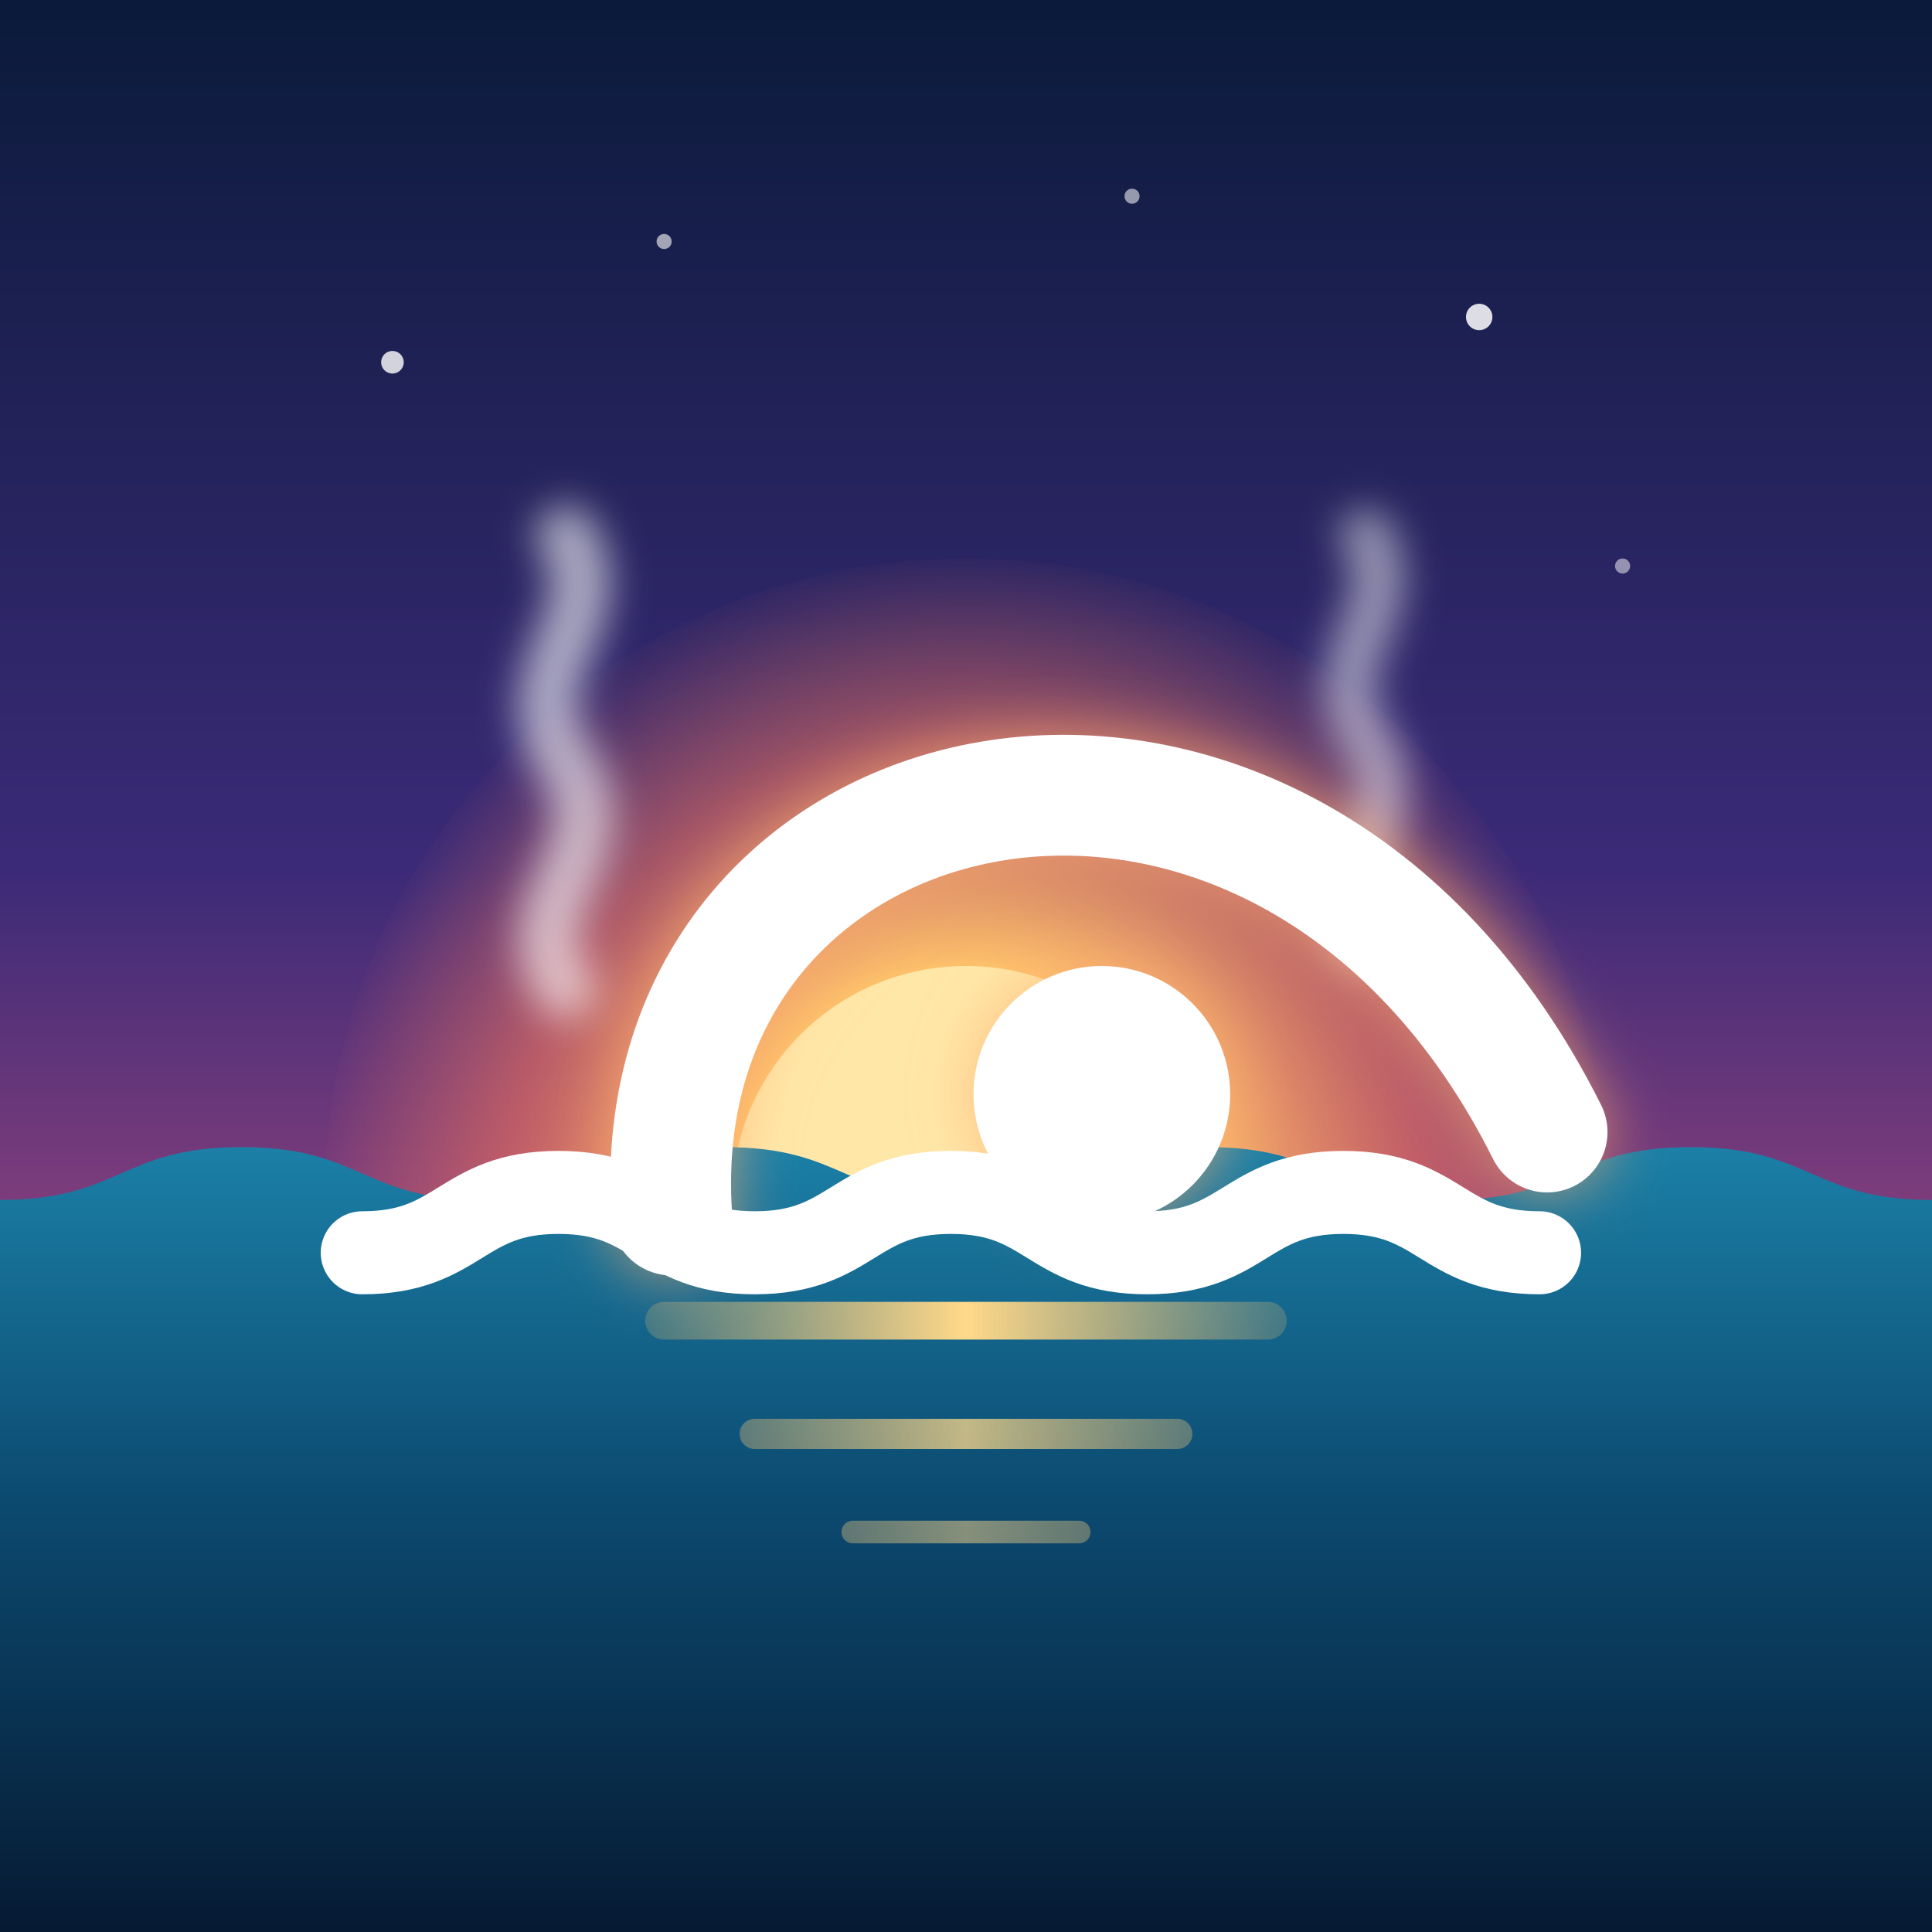
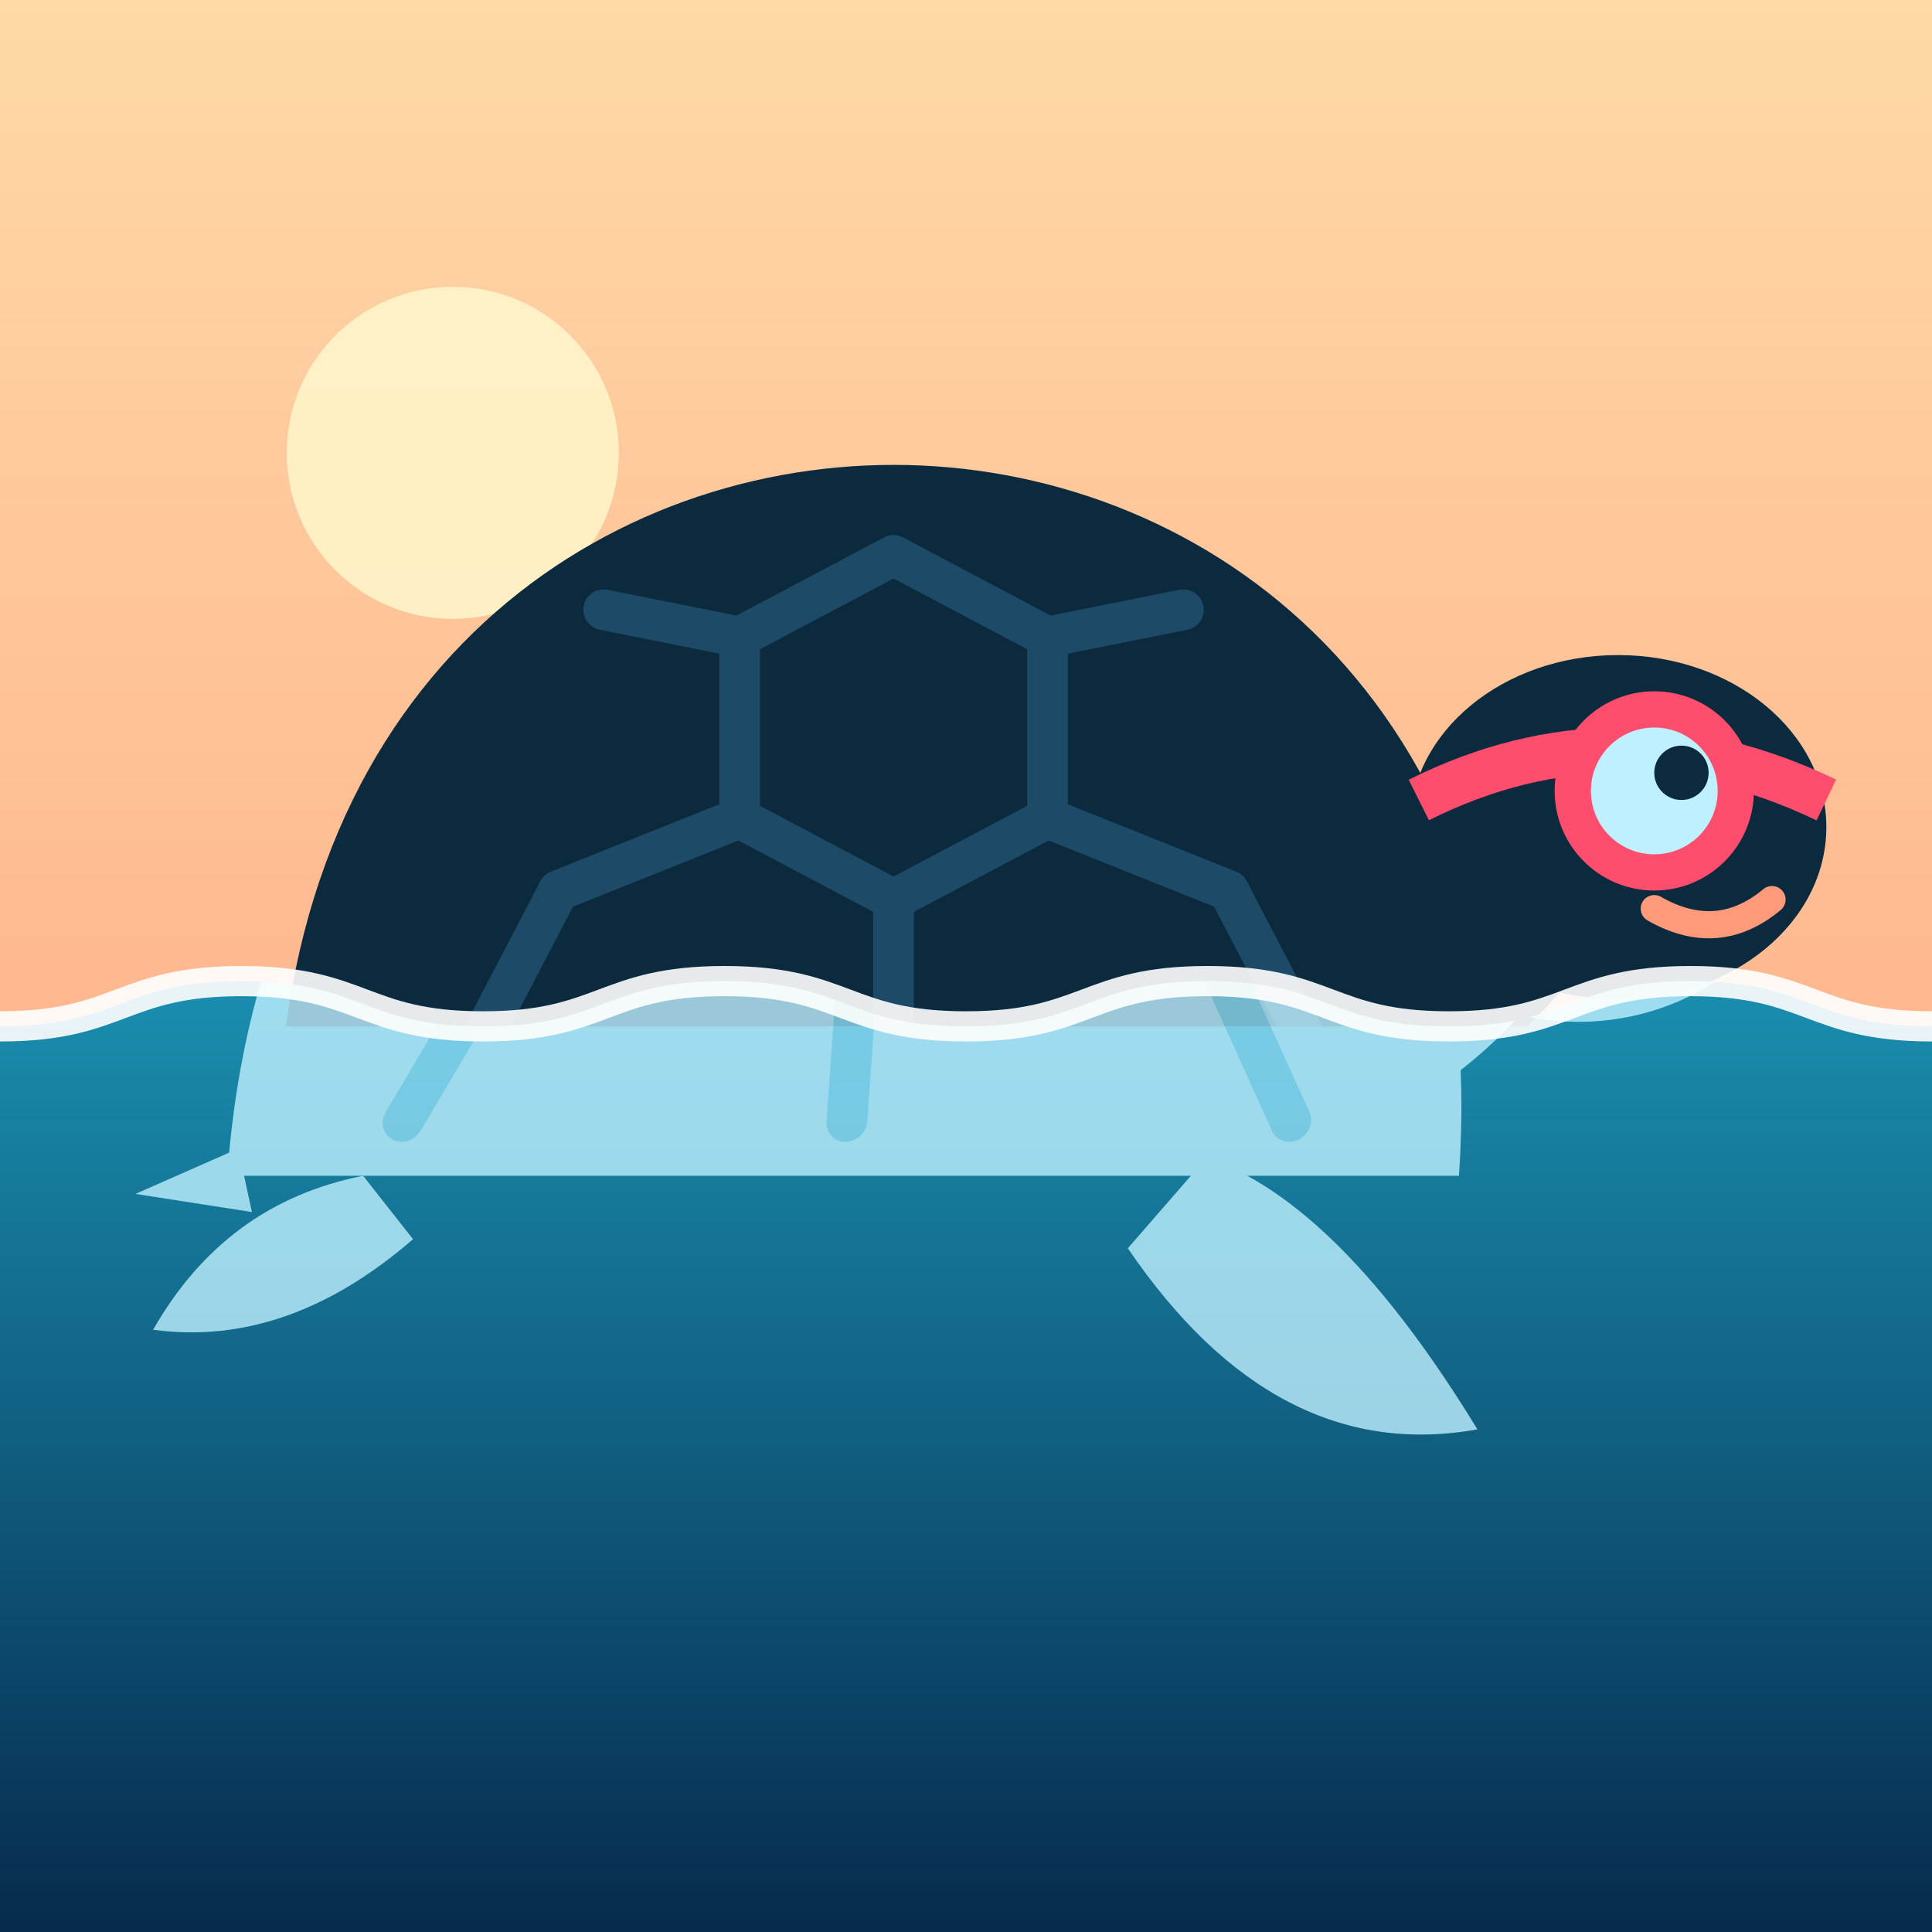
<svg xmlns="http://www.w3.org/2000/svg" viewBox="0 0 512 512">
  <defs>
    <linearGradient id="sky" x1="0" y1="0" x2="0" y2="1">
-       <stop offset="0" stop-color="#0a1a3a" />
-       <stop offset=".45" stop-color="#3b2a78" />
-       <stop offset=".8" stop-color="#c2507e" />
-       <stop offset="1" stop-color="#ff8a5c" />
+       <stop offset="0" stop-color="#ffd9a8" />
+       <stop offset="1" stop-color="#ff9a7a" />
    </linearGradient>
-     <radialGradient id="sun" cx=".5" cy=".5" r=".5">
-       <stop offset="0" stop-color="#fff4c9" />
-       <stop offset=".35" stop-color="#ffc56b" />
-       <stop offset=".7" stop-color="#ff7a59" stop-opacity=".55" />
-       <stop offset="1" stop-color="#ff7a59" stop-opacity="0" />
-     </radialGradient>
    <linearGradient id="sea" x1="0" y1="0" x2="0" y2="1">
-       <stop offset="0" stop-color="#1b7fa6" />
-       <stop offset=".45" stop-color="#0c4a70" />
-       <stop offset="1" stop-color="#061a33" />
+       <stop offset="0" stop-color="#1a8fb0" />
+       <stop offset="1" stop-color="#062a4d" />
    </linearGradient>
-     <linearGradient id="glint" gradientUnits="userSpaceOnUse" x1="150" y1="0" x2="362" y2="0">
-       <stop offset="0" stop-color="#ffc56b" stop-opacity="0" />
-       <stop offset=".5" stop-color="#ffd98a" />
-       <stop offset="1" stop-color="#ffc56b" stop-opacity="0" />
-     </linearGradient>
-     <filter id="soft" x="-50%" y="-50%" width="200%" height="200%">
-       <feGaussianBlur stdDeviation="5" />
-     </filter>
-     <filter id="glow" x="-30%" y="-30%" width="160%" height="160%">
-       <feGaussianBlur in="SourceAlpha" stdDeviation="8" result="b" />
-       <feFlood flood-color="#ffb070" flood-opacity=".7" />
-       <feComposite in2="b" operator="in" result="g" />
-       <feMerge>
-         <feMergeNode in="g" />
-         <feMergeNode in="SourceGraphic" />
-       </feMerge>
-     </filter>
+     <clipPath id="above">
+       <rect width="512" height="272" />
+     </clipPath>
+     <clipPath id="below">
+       <path d="M0 272c32 0 32-12 64-12s32 12 64 12 32-12 64-12 32 12 64 12 32-12 64-12 32 12 64 12 32-12 64-12 32 12 64 12V512H0z" />
+     </clipPath>
  </defs>
  <rect width="512" height="512" fill="url(#sky)" />
-   <g fill="#fff">
-     <circle cx="104" cy="96" r="3" opacity=".8" />
-     <circle cx="176" cy="64" r="2" opacity=".6" />
-     <circle cx="392" cy="84" r="3.5" opacity=".85" />
-     <circle cx="430" cy="150" r="2" opacity=".5" />
-     <circle cx="300" cy="52" r="2" opacity=".55" />
+   <path d="M0 272c32 0 32-12 64-12s32 12 64 12 32-12 64-12 32 12 64 12 32-12 64-12 32 12 64 12 32-12 64-12 32 12 64 12V512H0z" fill="url(#sea)" />
+   <g id="art">
+     <circle cx="120" cy="120" r="44" fill="#fff4c9" opacity=".9" />
+     <g clip-path="url(#above)">
+       <g transform="translate(256 272) scale(1.2) translate(-256 -272) translate(-16 0)">
+         <path d="M150 300q-30 6-44 34q30 4 56-20z" fill="#0b2a3d" />
+         <path d="M336 296q30 10 64 60q-44 8-80-40z" fill="#0b2a3d" />
+         <path d="M122 294l-22 10 26 4z" fill="#0b2a3d" />
+         <path d="M358 270q20-6 36-30" stroke="#0b2a3d" stroke-width="44" stroke-linecap="round" fill="none" />
+         <ellipse cx="416" cy="228" rx="46" ry="38" fill="#0b2a3d" />
+         <path d="M120 300C120 196 190 148 256 148S392 196 392 300Z" fill="#0b2a3d" />
+         <path d="M112 300h288" stroke="#0b2a3d" stroke-width="24" opacity="1" stroke-linecap="round" />
+         <g fill="none" stroke="#1d4a66" stroke-width="9" stroke-linejoin="round" stroke-linecap="round">
+           <path d="M222 186l34-18 34 18v40l-34 18-34-18z" />
+           <path d="M222 226l-40 16-24 46M290 226l40 16 24 46M256 244v44M222 186l-30-6M290 186l30-6" />
+         </g>
+         <path d="M372 222q44-22 90 0" stroke="#ff4d6d" stroke-width="10" fill="none" />
+         <circle cx="424" cy="220" r="18" fill="#bff0ff" stroke="#ff4d6d" stroke-width="8" />
+         <circle cx="430" cy="216" r="6" fill="#0b2a3d" />
+         <path d="M424 246q14 8 26-2" stroke="#ff9a7a" stroke-width="6" fill="none" stroke-linecap="round" />
+       </g>
+     </g>
+     <g clip-path="url(#below)" opacity=".8">
+       <g transform="translate(8 6) skewX(-4)">
+         <g transform="translate(256 272) scale(1.2) translate(-256 -272) translate(-16 0)">
+           <path d="M150 300q-30 6-44 34q30 4 56-20z" fill="#bff0ff" />
+           <path d="M336 296q30 10 64 60q-44 8-80-40z" fill="#bff0ff" />
+           <path d="M122 294l-22 10 26 4z" fill="#bff0ff" />
+           <path d="M358 270q20-6 36-30" stroke="#bff0ff" stroke-width="44" stroke-linecap="round" fill="none" />
+           <ellipse cx="416" cy="228" rx="46" ry="38" fill="#bff0ff" />
+           <path d="M120 300C120 196 190 148 256 148S392 196 392 300Z" fill="#bff0ff" />
+           <path d="M112 300h288" stroke="#bff0ff" stroke-width="24" opacity="0" stroke-linecap="round" />
+           <g fill="none" stroke="#8fdcf2" stroke-width="9" stroke-linejoin="round" stroke-linecap="round">
+             <path d="M222 186l34-18 34 18v40l-34 18-34-18z" />
+             <path d="M222 226l-40 16-24 46M290 226l40 16 24 46M256 244v44M222 186l-30-6M290 186l30-6" />
+           </g>
+           <path d="M372 222q44-22 90 0" stroke="#ff4d6d" stroke-width="10" fill="none" />
+           <circle cx="424" cy="220" r="18" fill="#bff0ff" stroke="#ff4d6d" stroke-width="8" />
+           <circle cx="430" cy="216" r="6" fill="#8fdcf2" />
+           <path d="M424 246q14 8 26-2" stroke="#8fdcf2" stroke-width="6" fill="none" stroke-linecap="round" />
+         </g>
+       </g>
+     </g>
  </g>
-   <circle cx="256" cy="318" r="170" fill="url(#sun)" />
-   <circle cx="256" cy="318" r="62" fill="#ffe7a8" />
-   <g fill="none" stroke="#fff" stroke-linecap="round" filter="url(#soft)">
-     <path d="M150 262c-16-22 16-36 0-60s14-38 0-60" stroke-width="16" opacity=".6" />
-     <path d="M362 250c-14-20 14-32 0-54s12-34 0-54" stroke-width="14" opacity=".5" />
-   </g>
-   <path d="M0 318c32 0 32-14 64-14s32 14 64 14 32-14 64-14 32 14 64 14 32-14 64-14 32 14 64 14 32-14 64-14 32 14 64 14V512H0z" fill="url(#sea)" />
-   <g stroke="url(#glint)" stroke-linecap="round">
-     <path d="M176 350h160" stroke-width="10" />
-     <path d="M200 380h112" stroke-width="8" opacity=".75" />
-     <path d="M226 406h60" stroke-width="6" opacity=".5" />
-   </g>
-   <g filter="url(#glow)" fill="#fff">
-     <path d="M178 322C170 198 340 160 410 300" fill="none" stroke="#fff" stroke-width="32" stroke-linecap="round" />
-     <circle cx="292" cy="290" r="34" />
-   </g>
-   <path d="M96 332c26 0 26-16 52-16s26 16 52 16 26-16 52-16 26 16 52 16 26-16 52-16 26 16 52 16" fill="none" stroke="#fff" stroke-width="22" stroke-linecap="round" />
+   <path d="M0 272c32 0 32-12 64-12s32 12 64 12 32-12 64-12 32 12 64 12 32-12 64-12 32 12 64 12 32-12 64-12 32 12 64 12" fill="none" stroke="#fff" stroke-width="8" opacity=".9" />
</svg>
